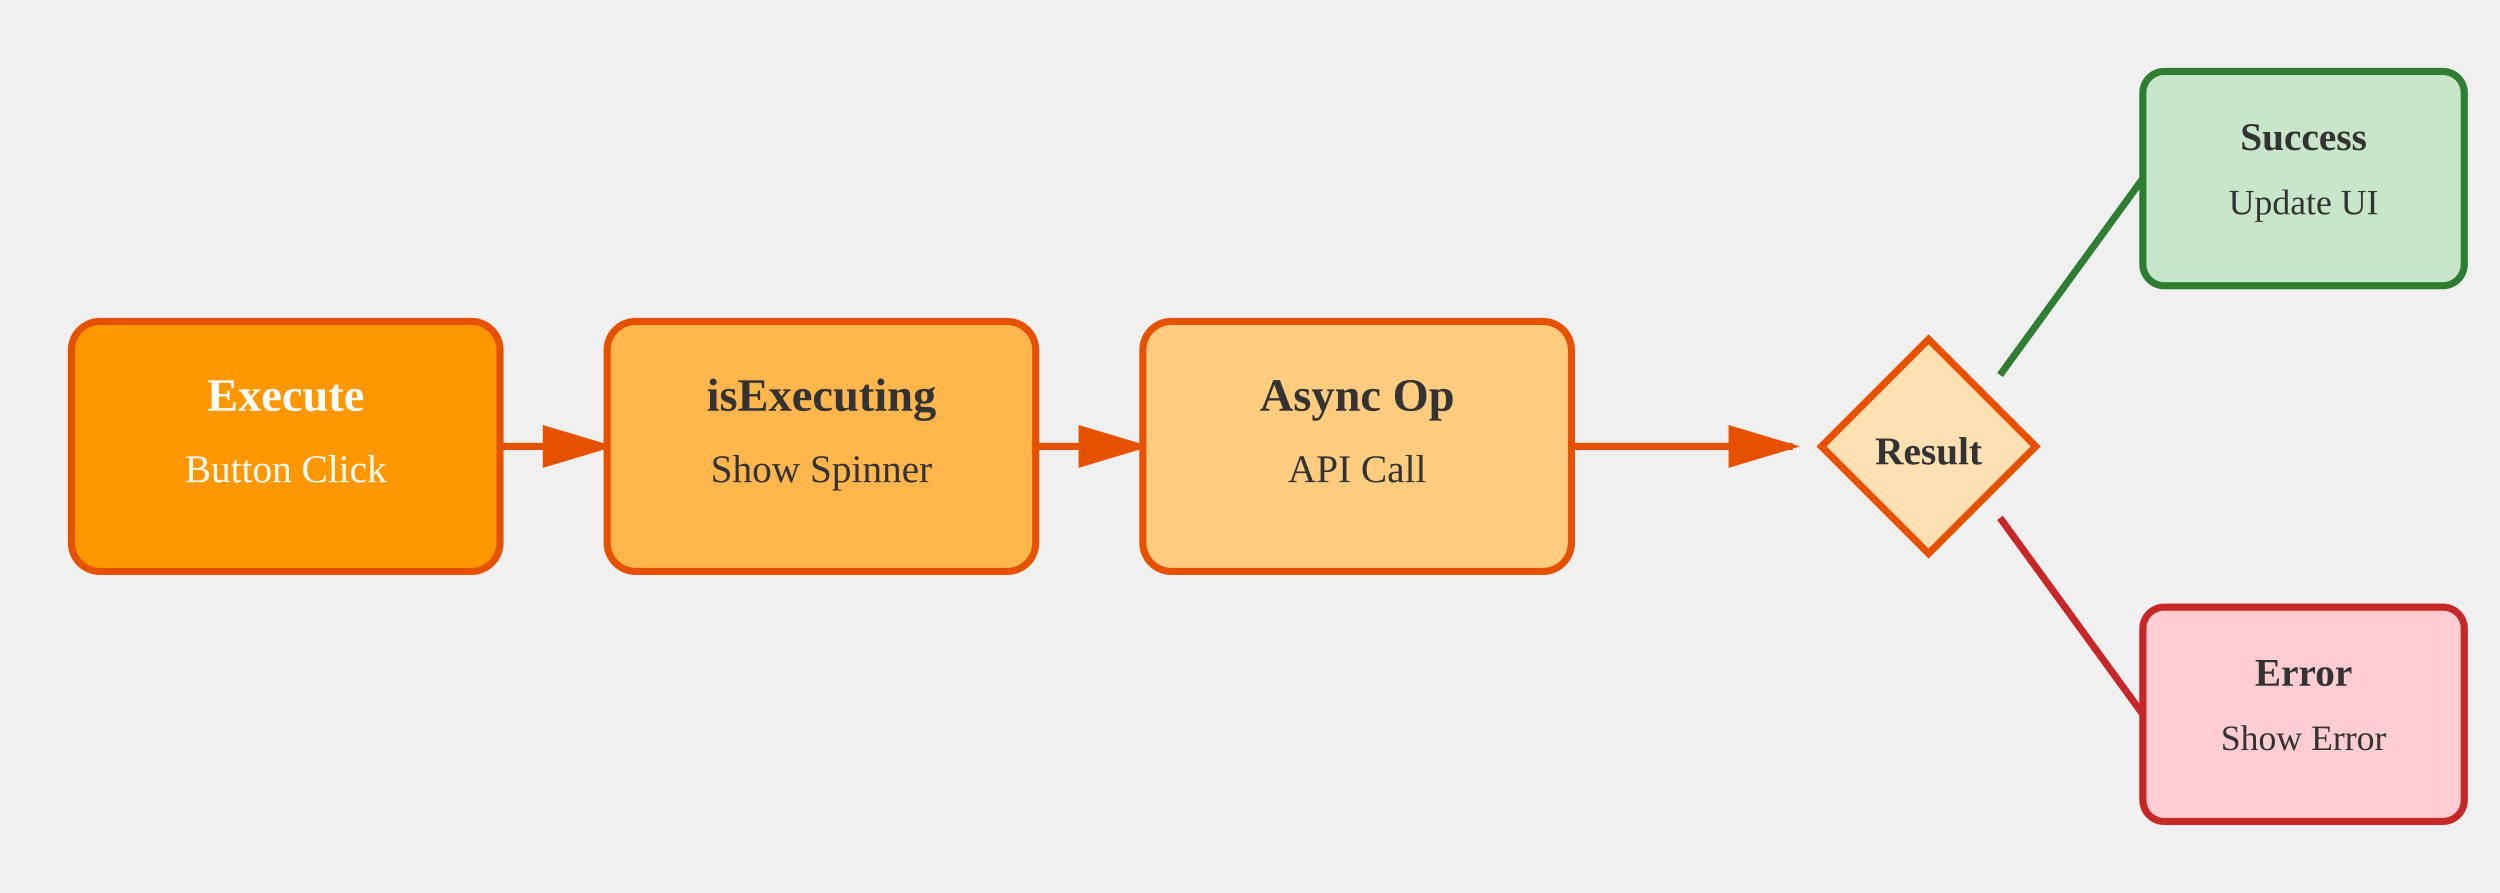
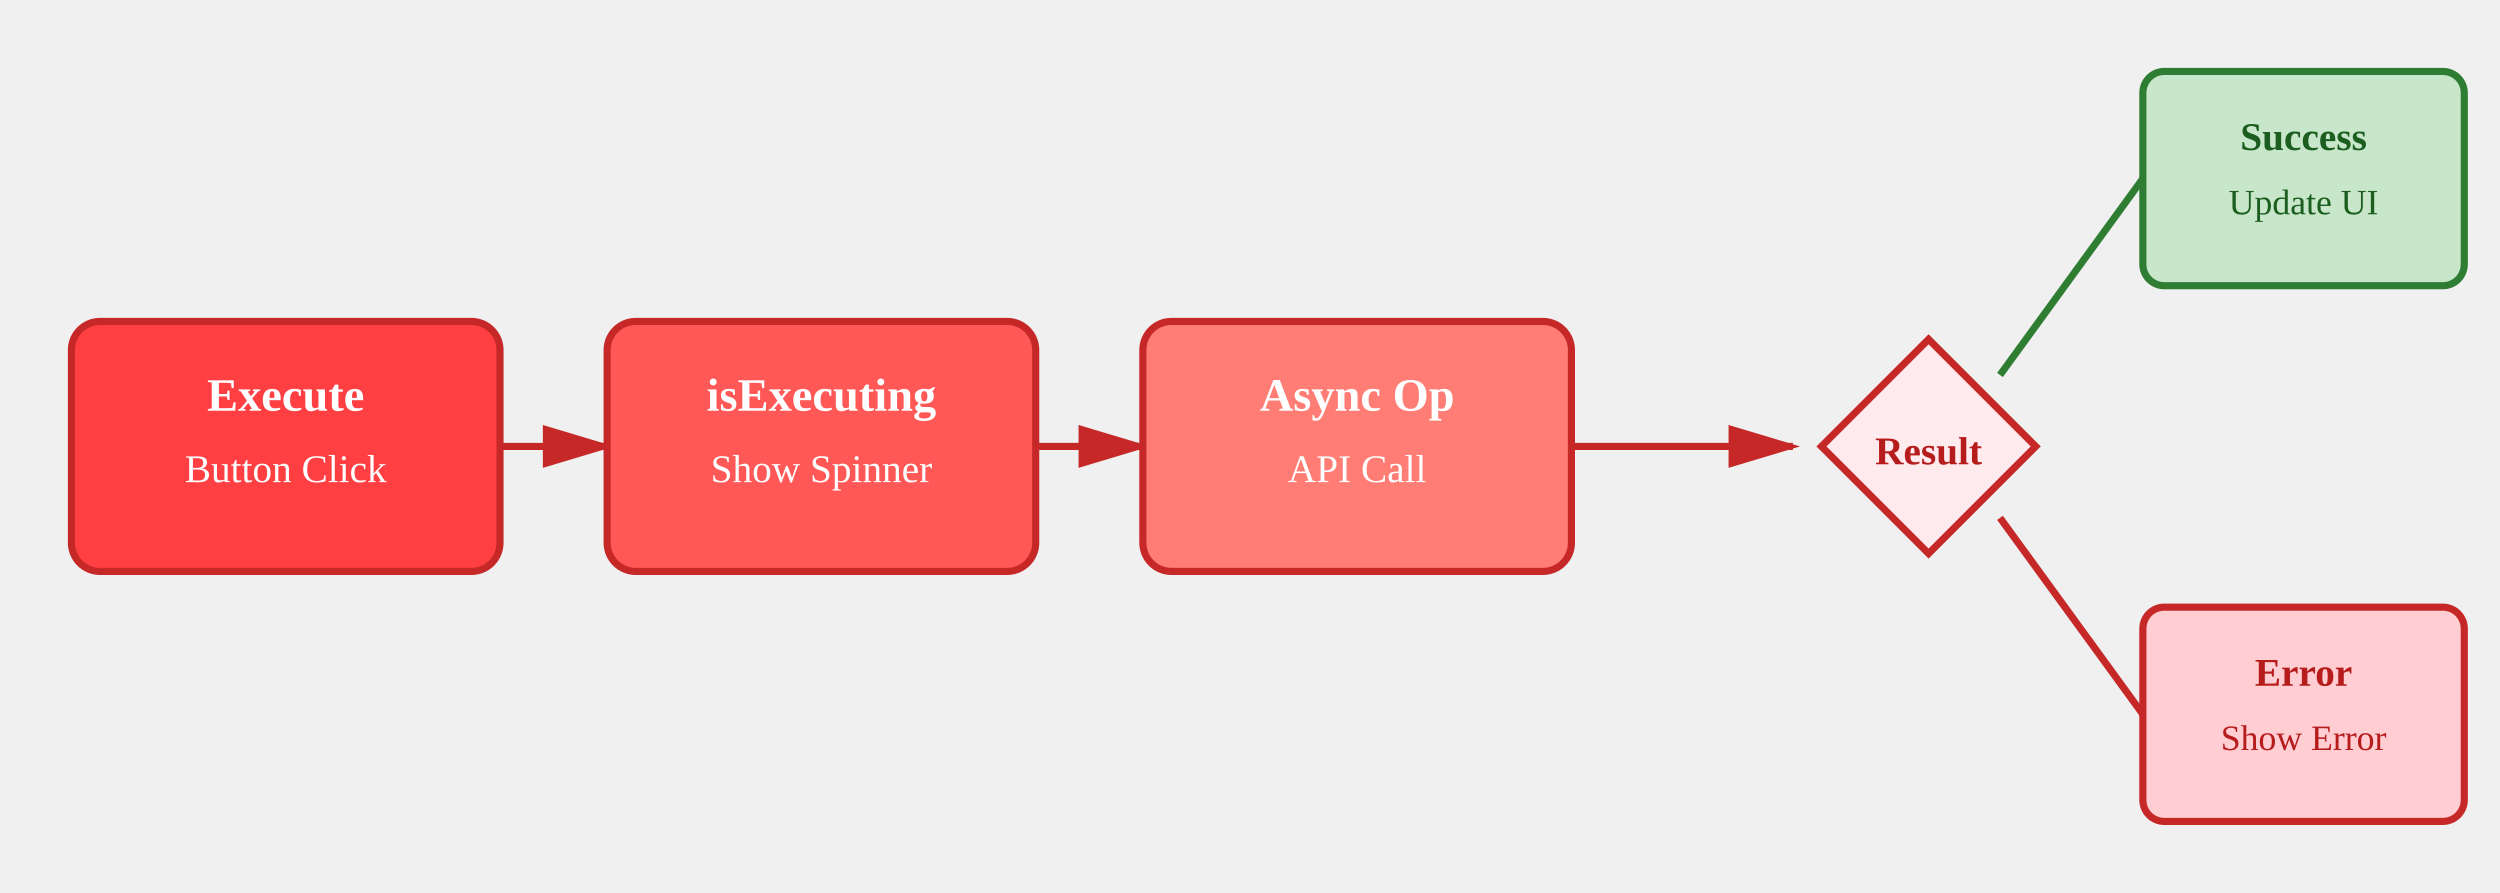
<svg xmlns="http://www.w3.org/2000/svg" viewBox="0 0 700 250">
  <defs>
-     <marker id="arrow-orange" markerWidth="10" markerHeight="10" refX="9" refY="3" orient="auto">
-       <polygon points="0 0, 10 3, 0 6" fill="#E65100" />
+     <marker id="arrow-red" markerWidth="10" markerHeight="10" refX="9" refY="3" orient="auto">
+       <polygon points="0 0, 10 3, 0 6" fill="#C62828" />
    </marker>
  </defs>
-   <rect x="20" y="90" width="120" height="70" rx="8" fill="#FF9800" stroke="#E65100" stroke-width="2" />
+   <rect x="20" y="90" width="120" height="70" rx="8" fill="#ff3f42" stroke="#C62828" stroke-width="2" />
  <text x="80" y="115" text-anchor="middle" font-size="13" font-weight="bold" fill="white">Execute</text>
  <text x="80" y="135" text-anchor="middle" font-size="11" fill="white">Button Click</text>
-   <line x1="140" y1="125" x2="170" y2="125" stroke="#E65100" stroke-width="2" marker-end="url(#arrow-orange)" />
-   <rect x="170" y="90" width="120" height="70" rx="8" fill="#FFB74D" stroke="#E65100" stroke-width="2" />
-   <text x="230" y="115" text-anchor="middle" font-size="13" font-weight="bold" fill="#333">isExecuting</text>
-   <text x="230" y="135" text-anchor="middle" font-size="11" fill="#333">Show Spinner</text>
-   <line x1="290" y1="125" x2="320" y2="125" stroke="#E65100" stroke-width="2" marker-end="url(#arrow-orange)" />
-   <rect x="320" y="90" width="120" height="70" rx="8" fill="#FFCC80" stroke="#E65100" stroke-width="2" />
-   <text x="380" y="115" text-anchor="middle" font-size="13" font-weight="bold" fill="#333">Async Op</text>
-   <text x="380" y="135" text-anchor="middle" font-size="11" fill="#333">API Call</text>
-   <line x1="440" y1="125" x2="502" y2="125" stroke="#E65100" stroke-width="2" marker-end="url(#arrow-orange)" />
-   <polygon points="510,125 540,95 570,125 540,155" fill="#FFE0B2" stroke="#E65100" stroke-width="2" />
-   <text x="540" y="130" text-anchor="middle" font-size="11" fill="#333" font-weight="bold">Result</text>
+   <line x1="140" y1="125" x2="170" y2="125" stroke="#C62828" stroke-width="2" marker-end="url(#arrow-red)" />
+   <rect x="170" y="90" width="120" height="70" rx="8" fill="#ff5856" stroke="#C62828" stroke-width="2" />
+   <text x="230" y="115" text-anchor="middle" font-size="13" font-weight="bold" fill="white">isExecuting</text>
+   <text x="230" y="135" text-anchor="middle" font-size="11" fill="white">Show Spinner</text>
+   <line x1="290" y1="125" x2="320" y2="125" stroke="#C62828" stroke-width="2" marker-end="url(#arrow-red)" />
+   <rect x="320" y="90" width="120" height="70" rx="8" fill="#ff7d74" stroke="#C62828" stroke-width="2" />
+   <text x="380" y="115" text-anchor="middle" font-size="13" font-weight="bold" fill="white">Async Op</text>
+   <text x="380" y="135" text-anchor="middle" font-size="11" fill="white">API Call</text>
+   <line x1="440" y1="125" x2="502" y2="125" stroke="#C62828" stroke-width="2" marker-end="url(#arrow-red)" />
+   <polygon points="510,125 540,95 570,125 540,155" fill="#ffebee" stroke="#C62828" stroke-width="2" />
+   <text x="540" y="130" text-anchor="middle" font-size="11" fill="#B71C1C" font-weight="bold">Result</text>
  <line x1="560" y1="105" x2="600" y2="50" stroke="#2E7D32" stroke-width="2" />
  <rect x="600" y="20" width="90" height="60" rx="6" fill="#C8E6C9" stroke="#2E7D32" stroke-width="2" />
-   <text x="645" y="42" text-anchor="middle" font-size="11" font-weight="bold" fill="#333">Success</text>
-   <text x="645" y="60" text-anchor="middle" font-size="10" fill="#333">Update UI</text>
+   <text x="645" y="42" text-anchor="middle" font-size="11" font-weight="bold" fill="#1B5E20">Success</text>
+   <text x="645" y="60" text-anchor="middle" font-size="10" fill="#1B5E20">Update UI</text>
  <line x1="560" y1="145" x2="600" y2="200" stroke="#C62828" stroke-width="2" />
  <rect x="600" y="170" width="90" height="60" rx="6" fill="#FFCDD2" stroke="#C62828" stroke-width="2" />
-   <text x="645" y="192" text-anchor="middle" font-size="11" font-weight="bold" fill="#333">Error</text>
-   <text x="645" y="210" text-anchor="middle" font-size="10" fill="#333">Show Error</text>
+   <text x="645" y="192" text-anchor="middle" font-size="11" font-weight="bold" fill="#B71C1C">Error</text>
+   <text x="645" y="210" text-anchor="middle" font-size="10" fill="#B71C1C">Show Error</text>
</svg>
